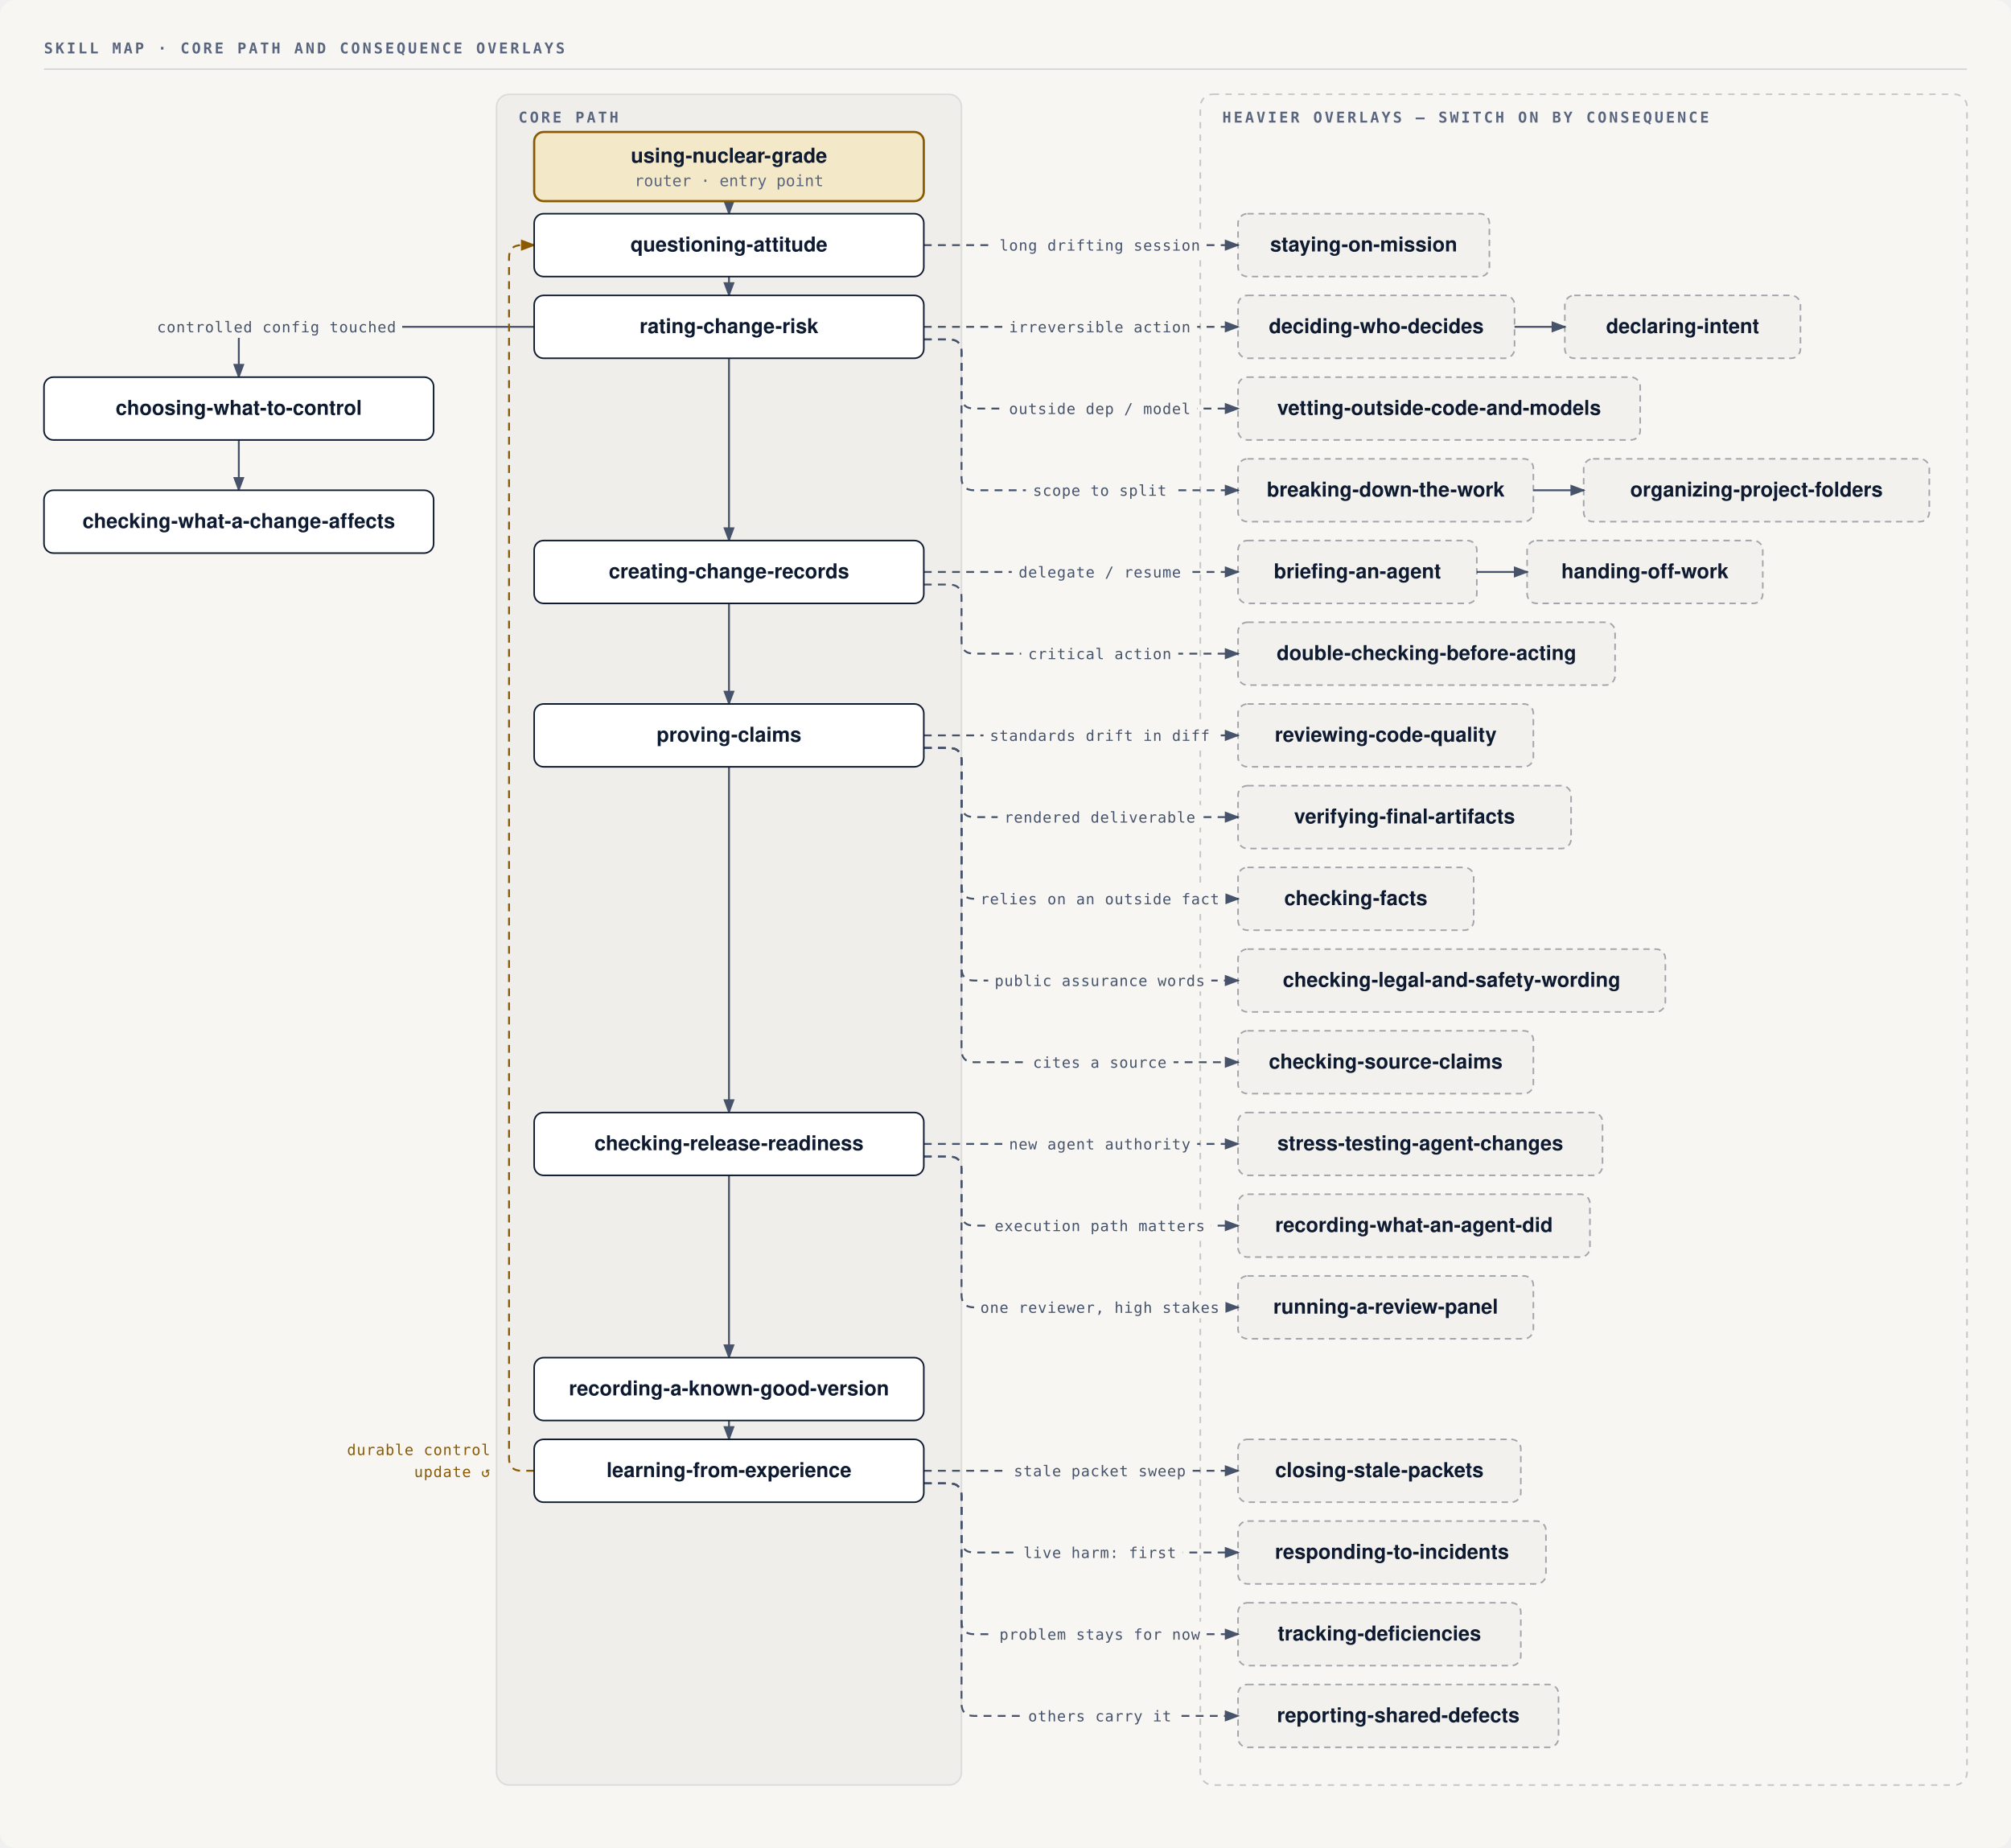
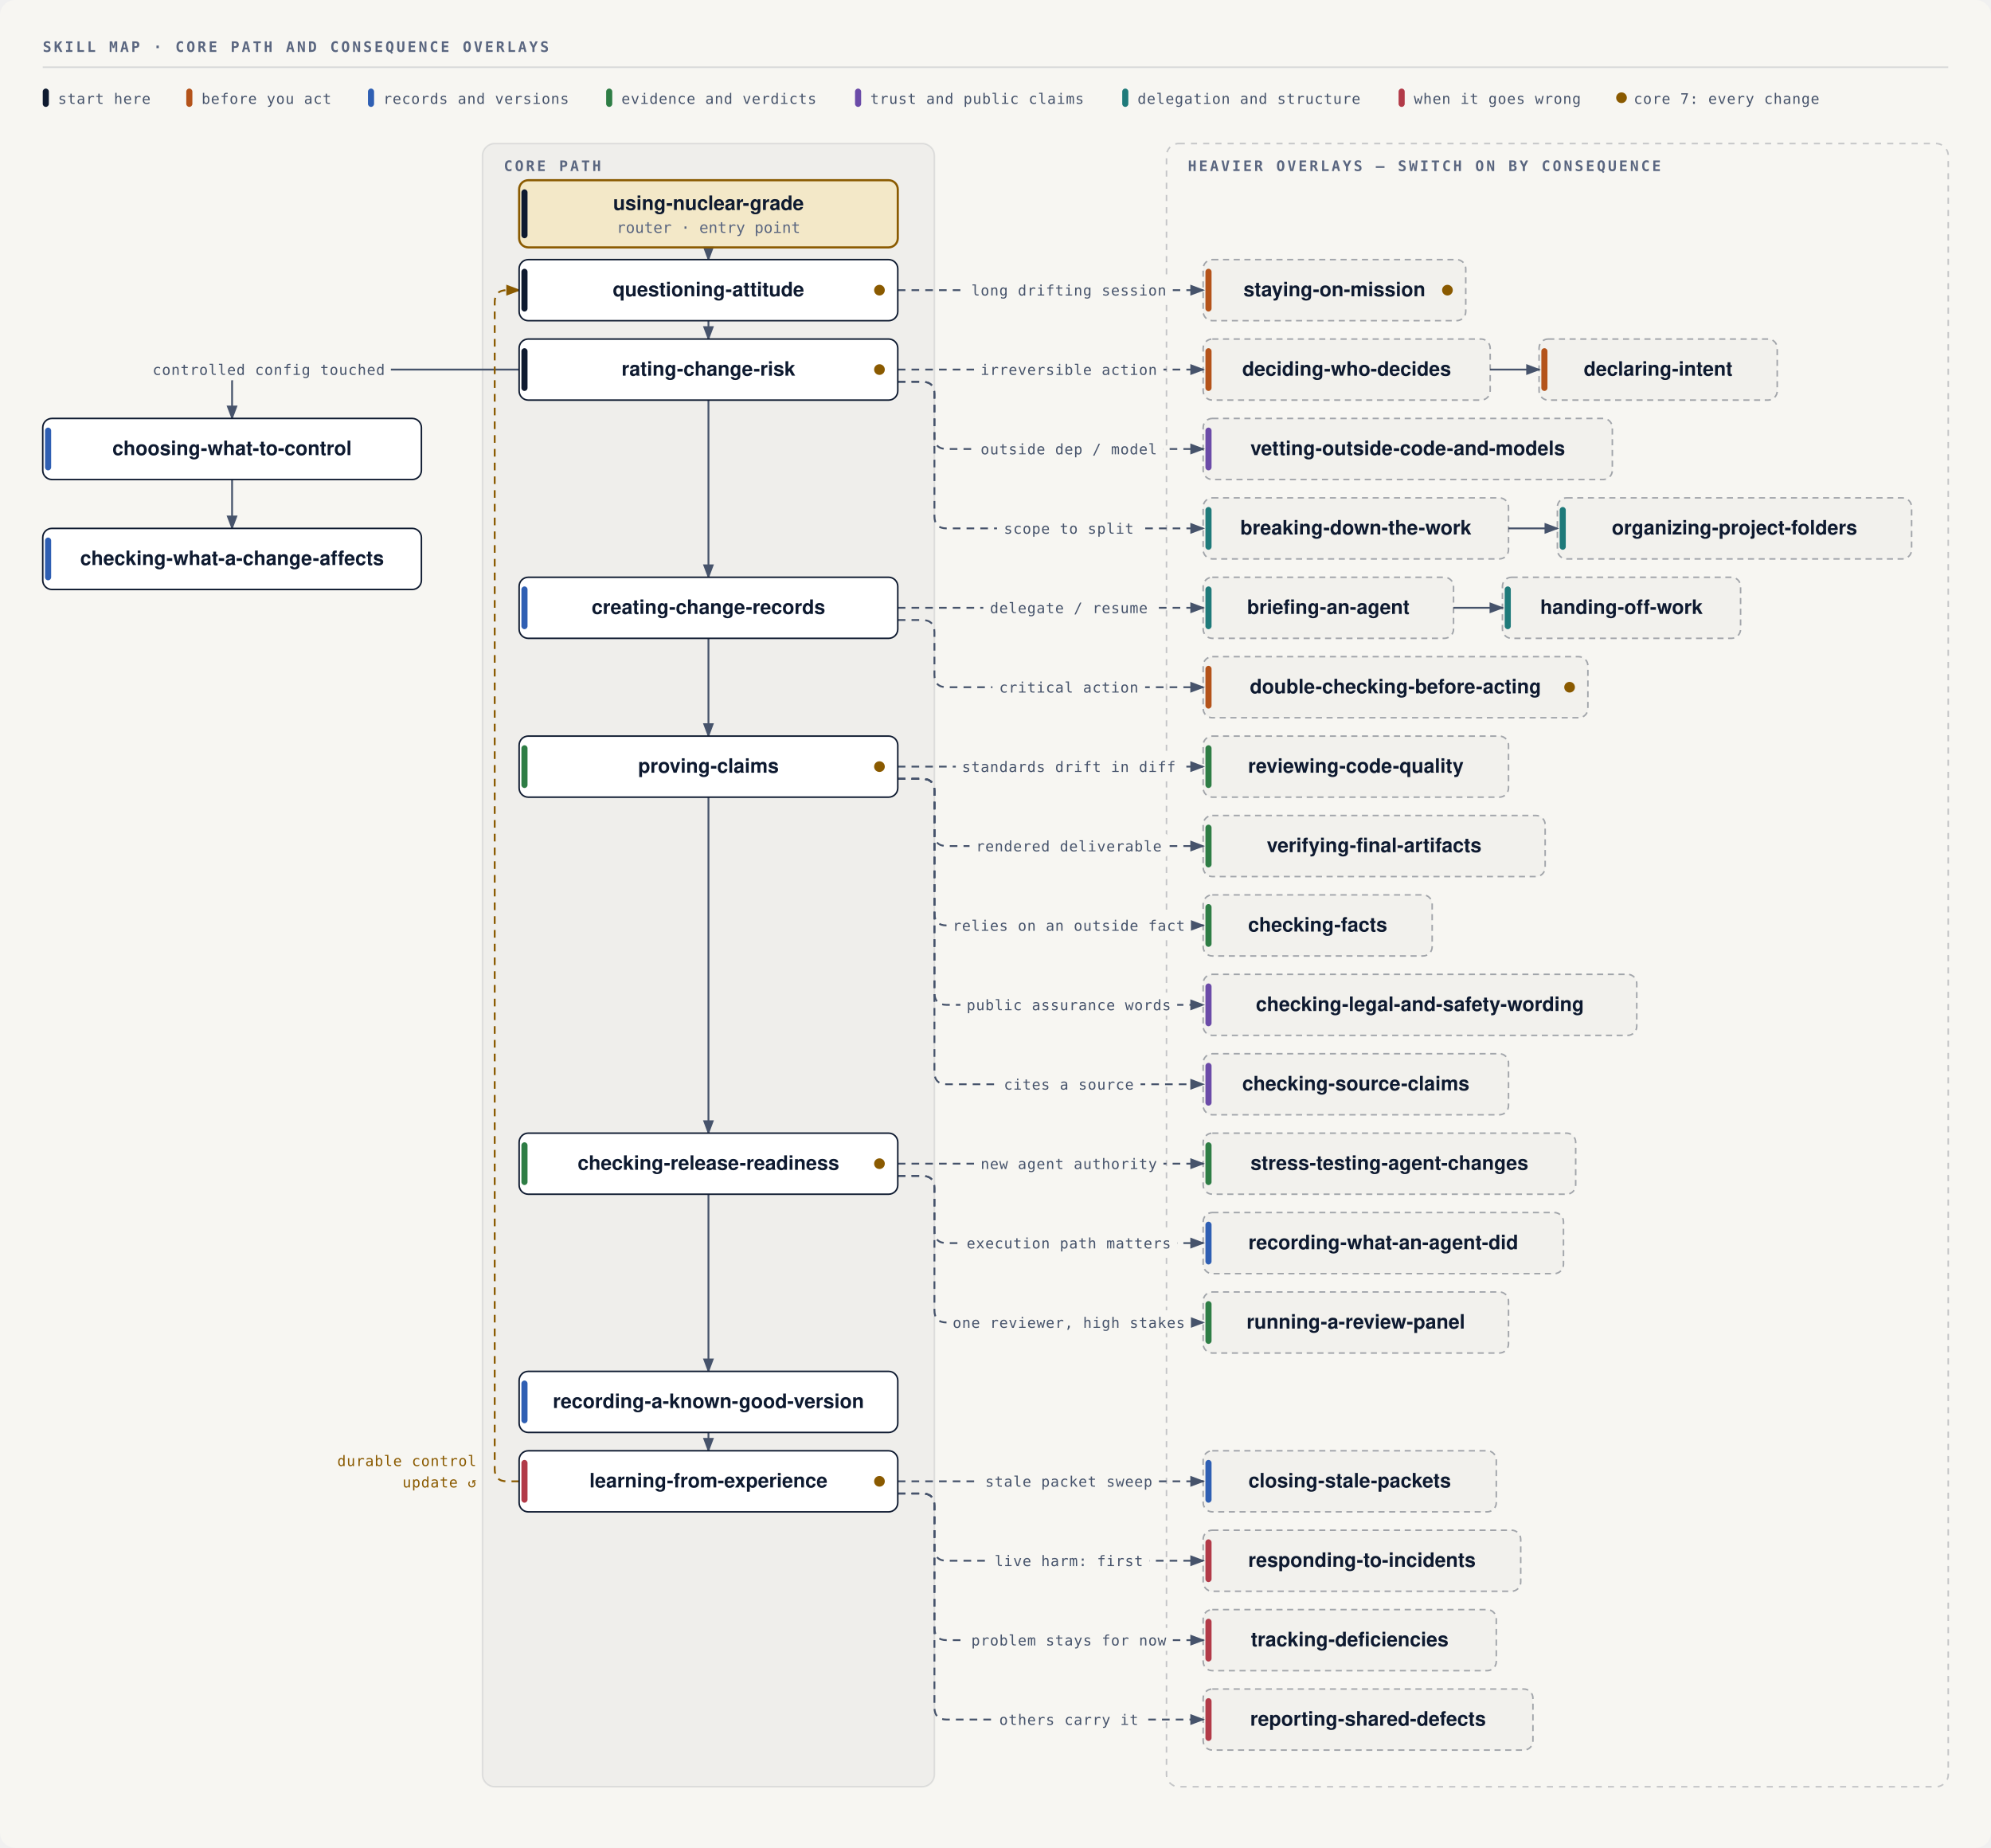
- <svg xmlns="http://www.w3.org/2000/svg" viewBox="0 0 1280 1176" width="1280" height="1176" role="img" aria-labelledby="t d">
+ <svg xmlns="http://www.w3.org/2000/svg" viewBox="0 0 1304 1210" width="1304" height="1210" role="img" aria-labelledby="t d">
  <style>
.bg{fill:#F7F6F2} .ink{fill:#0E1A30} .muted{fill:#46536B} .soft{fill:#5A6680}
.acc{fill:#8A5A00} .lnk{fill:#2F4F94}
.n-step{fill:#FFFFFF;stroke:#0E1A30} .n-store{fill:rgba(14,26,48,0.05);stroke:#46536B}
.n-focal{fill:rgba(255,210,77,0.22);stroke:#8A5A00} .n-ext{fill:rgba(14,26,48,0.03);stroke:rgba(14,26,48,0.32)}
.n-opt{fill:rgba(14,26,48,0.02);stroke:rgba(14,26,48,0.36);stroke-dasharray:4 3}
.n-indep{fill:rgba(47,79,148,0.07);stroke:#2F4F94}
.grp{fill:none;stroke:rgba(14,26,48,0.22);stroke-dasharray:4 4}
.band{fill:rgba(14,26,48,0.035);stroke:rgba(14,26,48,0.10)}
.ln{fill:none;stroke:#46536B} .ln-acc{fill:none;stroke:#8A5A00} .ln-lnk{fill:none;stroke:#2F4F94}
.life{stroke:rgba(14,26,48,0.25);stroke-dasharray:3 4}
.mask{fill:#F7F6F2} .rule{stroke:rgba(14,26,48,0.14)}
.name{font-family:system-ui, -apple-system, 'Segoe UI', Helvetica, Arial, sans-serif;font-size:13px;font-weight:600}
.nm{font-family:system-ui, -apple-system, 'Segoe UI', Helvetica, Arial, sans-serif;font-size:12px;font-weight:600}
.sub{font-family:ui-monospace, SFMono-Regular, Menlo, Consolas, monospace;font-size:10px}
.eye{font-family:ui-monospace, SFMono-Regular, Menlo, Consolas, monospace;font-size:9.5px;font-weight:600;letter-spacing:0.16em}
.lbl{font-family:ui-monospace, SFMono-Regular, Menlo, Consolas, monospace;font-size:9.5px;letter-spacing:0.04em}
.ttl{font-family:'Iowan Old Style', Georgia, 'Times New Roman', serif;font-size:22px}
.call{font-family:'Iowan Old Style', Georgia, 'Times New Roman', serif;font-style:italic;font-size:14px}
@media (prefers-color-scheme: dark){
.bg{fill:#0E1A30} .ink{fill:#F4F7FC} .muted{fill:#B3C2DA} .soft{fill:#9DB0CE}
.acc{fill:#FFD24D} .lnk{fill:#8FB0E6}
.n-step{fill:#16263F;stroke:#D7E0EE} .n-store{fill:rgba(244,247,252,0.05);stroke:#9DB0CE}
.n-focal{fill:rgba(255,210,77,0.14);stroke:#FFD24D} .n-ext{fill:rgba(244,247,252,0.03);stroke:rgba(244,247,252,0.34)}
.n-opt{fill:rgba(244,247,252,0.02);stroke:rgba(244,247,252,0.40)}
.n-indep{fill:rgba(143,176,230,0.10);stroke:#8FB0E6}
.grp{stroke:rgba(244,247,252,0.26)} .band{fill:rgba(244,247,252,0.035);stroke:rgba(244,247,252,0.10)}
.ln{stroke:#9DB0CE} .ln-acc{stroke:#FFD24D} .ln-lnk{stroke:#8FB0E6}
.life{stroke:rgba(244,247,252,0.28)} .mask{fill:#0E1A30} .rule{stroke:rgba(244,247,252,0.16)}
}
+ 
+ .fam0{fill:#0E1A30} .fam1{fill:#B4531A} .fam2{fill:#2F5FB3} .fam3{fill:#2E7D45}
+ .fam4{fill:#6B4BA8} .fam5{fill:#1F7A7A} .fam6{fill:#B23A48}
+ @media (prefers-color-scheme: dark){
+ .fam0{fill:#F4F7FC} .fam1{fill:#F2A066} .fam2{fill:#8FB0E6} .fam3{fill:#7BCB8E}
+ .fam4{fill:#B9A2E8} .fam5{fill:#6FCFCF} .fam6{fill:#F08A96}
+ }
</style>
  <defs>
    <marker id="m-muted" markerWidth="8" markerHeight="6" refX="7" refY="3" orient="auto">
      <polygon class="muted" points="0 0, 8 3, 0 6" />
    </marker>
    <marker id="m-acc" markerWidth="8" markerHeight="6" refX="7" refY="3" orient="auto">
      <polygon class="acc" points="0 0, 8 3, 0 6" />
    </marker>
    <marker id="m-lnk" markerWidth="8" markerHeight="6" refX="7" refY="3" orient="auto">
      <polygon class="lnk" points="0 0, 8 3, 0 6" />
    </marker>
  </defs>
-   <rect class="bg" width="1280" height="1176" rx="10" />
+   <rect class="bg" width="1304" height="1210" rx="10" />
  <text x="28" y="34" class="eye soft">SKILL MAP · CORE PATH AND CONSEQUENCE OVERLAYS</text>
-   <line class="rule" x1="28" y1="44" x2="1252" y2="44" />
-   <rect class="grp" x="764" y="60" width="488" height="1076" rx="8" />
-   <text x="778" y="78" class="eye soft" text-anchor="start">HEAVIER OVERLAYS — SWITCH ON BY CONSEQUENCE</text>
-   <rect class="band" x="316" y="60" width="296" height="1076" rx="8" />
-   <text x="330" y="78" class="eye soft" text-anchor="start">CORE PATH</text>
-   <path class="ln" stroke-width="1.2" d="M588,156.0 L788,156.0" stroke-dasharray="5 4" marker-end="url(#m-muted)" />
-   <path class="ln" stroke-width="1.2" d="M588,208.0 L788,208.0" stroke-dasharray="5 4" marker-end="url(#m-muted)" />
-   <path class="ln" stroke-width="1.2" d="M964,208.0 L996,208.0" marker-end="url(#m-muted)" />
-   <path class="ln" stroke-width="1.2" d="M588,216.0 L604,216.0 Q612,216.0 612,224.0 L612,252 Q612,260 620,260 L788,260.0" stroke-dasharray="5 4" marker-end="url(#m-muted)" />
-   <path class="ln" stroke-width="1.2" d="M588,216.0 L604,216.0 Q612,216.0 612,224.0 L612,304 Q612,312 620,312 L788,312.0" stroke-dasharray="5 4" marker-end="url(#m-muted)" />
-   <path class="ln" stroke-width="1.2" d="M976,312.0 L1008,312.0" marker-end="url(#m-muted)" />
-   <path class="ln" stroke-width="1.2" d="M588,364.0 L788,364.0" stroke-dasharray="5 4" marker-end="url(#m-muted)" />
-   <path class="ln" stroke-width="1.2" d="M940,364.0 L972,364.0" marker-end="url(#m-muted)" />
-   <path class="ln" stroke-width="1.2" d="M588,372.0 L604,372.0 Q612,372.0 612,380.0 L612,408 Q612,416 620,416 L788,416.0" stroke-dasharray="5 4" marker-end="url(#m-muted)" />
-   <path class="ln" stroke-width="1.2" d="M588,468.0 L788,468.0" stroke-dasharray="5 4" marker-end="url(#m-muted)" />
-   <path class="ln" stroke-width="1.2" d="M588,476.0 L604,476.0 Q612,476.0 612,484.0 L612,512 Q612,520 620,520 L788,520.0" stroke-dasharray="5 4" marker-end="url(#m-muted)" />
-   <path class="ln" stroke-width="1.2" d="M588,476.0 L604,476.0 Q612,476.0 612,484.0 L612,564 Q612,572 620,572 L788,572.0" stroke-dasharray="5 4" marker-end="url(#m-muted)" />
-   <path class="ln" stroke-width="1.2" d="M588,476.0 L604,476.0 Q612,476.0 612,484.0 L612,616 Q612,624 620,624 L788,624.0" stroke-dasharray="5 4" marker-end="url(#m-muted)" />
-   <path class="ln" stroke-width="1.2" d="M588,476.0 L604,476.0 Q612,476.0 612,484.0 L612,668 Q612,676 620,676 L788,676.0" stroke-dasharray="5 4" marker-end="url(#m-muted)" />
-   <path class="ln" stroke-width="1.2" d="M588,728.0 L788,728.0" stroke-dasharray="5 4" marker-end="url(#m-muted)" />
-   <path class="ln" stroke-width="1.2" d="M588,736.0 L604,736.0 Q612,736.0 612,744.0 L612,772 Q612,780 620,780 L788,780.0" stroke-dasharray="5 4" marker-end="url(#m-muted)" />
-   <path class="ln" stroke-width="1.2" d="M588,736.0 L604,736.0 Q612,736.0 612,744.0 L612,824 Q612,832 620,832 L788,832.0" stroke-dasharray="5 4" marker-end="url(#m-muted)" />
-   <path class="ln" stroke-width="1.2" d="M588,936.0 L788,936.0" stroke-dasharray="5 4" marker-end="url(#m-muted)" />
-   <path class="ln" stroke-width="1.2" d="M588,944.0 L604,944.0 Q612,944.0 612,952.0 L612,980 Q612,988 620,988 L788,988.0" stroke-dasharray="5 4" marker-end="url(#m-muted)" />
-   <path class="ln" stroke-width="1.2" d="M588,944.0 L604,944.0 Q612,944.0 612,952.0 L612,1032 Q612,1040 620,1040 L788,1040.0" stroke-dasharray="5 4" marker-end="url(#m-muted)" />
-   <path class="ln" stroke-width="1.2" d="M588,944.0 L604,944.0 Q612,944.0 612,952.0 L612,1084 Q612,1092 620,1092 L788,1092.0" stroke-dasharray="5 4" marker-end="url(#m-muted)" />
-   <path class="ln" stroke-width="1.2" d="M464.0,128 L464.0,136" marker-end="url(#m-muted)" />
-   <path class="ln" stroke-width="1.2" d="M464.0,176 L464.0,188" marker-end="url(#m-muted)" />
-   <path class="ln" stroke-width="1.2" d="M464.0,228 L464.0,344" marker-end="url(#m-muted)" />
-   <path class="ln" stroke-width="1.2" d="M464.0,384 L464.0,448" marker-end="url(#m-muted)" />
-   <path class="ln" stroke-width="1.2" d="M464.0,488 L464.0,708" marker-end="url(#m-muted)" />
-   <path class="ln" stroke-width="1.2" d="M464.0,748 L464.0,864" marker-end="url(#m-muted)" />
-   <path class="ln" stroke-width="1.2" d="M464.0,904 L464.0,916" marker-end="url(#m-muted)" />
-   <path class="ln" stroke-width="1.2" d="M340,208.0 L160.0,208.0 Q152.0,208.0 152.0,216.0 L152.0,240" marker-end="url(#m-muted)" />
-   <path class="ln" stroke-width="1.2" d="M152.0,280 L152.0,312" marker-end="url(#m-muted)" />
-   <path class="ln-acc" stroke-width="1.2" d="M340,936.0 L332,936.0 Q324,936.0 324,928.0 L324,164.0 Q324,156.0 332,156.0 L340,156.0" stroke-dasharray="5 4" marker-end="url(#m-acc)" />
-   <rect class="n-focal" stroke-width="1.4" x="340" y="84" width="248" height="44" rx="6" />
-   <text x="464.0" y="103.5" class="name ink" text-anchor="middle">using-nuclear-grade</text>
-   <text x="464.0" y="118.5" class="sub soft" text-anchor="middle">router · entry point</text>
-   <rect class="n-step" stroke-width="1" x="340" y="136" width="248" height="40" rx="6" />
-   <text x="464.0" y="160.0" class="name ink" text-anchor="middle">questioning-attitude</text>
-   <rect class="n-opt" stroke-width="1" x="788" y="136" width="160" height="40" rx="6" />
-   <text x="868.0" y="160.0" class="name ink" text-anchor="middle">staying-on-mission</text>
-   <rect class="n-step" stroke-width="1" x="340" y="188" width="248" height="40" rx="6" />
-   <text x="464.0" y="212.0" class="name ink" text-anchor="middle">rating-change-risk</text>
-   <rect class="n-opt" stroke-width="1" x="788" y="188" width="176" height="40" rx="6" />
-   <text x="876.0" y="212.0" class="name ink" text-anchor="middle">deciding-who-decides</text>
-   <rect class="n-opt" stroke-width="1" x="996" y="188" width="150" height="40" rx="6" />
-   <text x="1071.0" y="212.0" class="name ink" text-anchor="middle">declaring-intent</text>
-   <rect class="n-opt" stroke-width="1" x="788" y="240" width="256" height="40" rx="6" />
-   <text x="916.0" y="264.0" class="name ink" text-anchor="middle">vetting-outside-code-and-models</text>
-   <rect class="n-opt" stroke-width="1" x="788" y="292" width="188" height="40" rx="6" />
-   <text x="882.0" y="316.0" class="name ink" text-anchor="middle">breaking-down-the-work</text>
-   <rect class="n-opt" stroke-width="1" x="1008" y="292" width="220" height="40" rx="6" />
-   <text x="1118.0" y="316.0" class="name ink" text-anchor="middle">organizing-project-folders</text>
-   <rect class="n-step" stroke-width="1" x="340" y="344" width="248" height="40" rx="6" />
-   <text x="464.0" y="368.0" class="name ink" text-anchor="middle">creating-change-records</text>
-   <rect class="n-opt" stroke-width="1" x="788" y="344" width="152" height="40" rx="6" />
-   <text x="864.0" y="368.0" class="name ink" text-anchor="middle">briefing-an-agent</text>
-   <rect class="n-opt" stroke-width="1" x="972" y="344" width="150" height="40" rx="6" />
-   <text x="1047.0" y="368.0" class="name ink" text-anchor="middle">handing-off-work</text>
-   <rect class="n-opt" stroke-width="1" x="788" y="396" width="240" height="40" rx="6" />
-   <text x="908.0" y="420.0" class="name ink" text-anchor="middle">double-checking-before-acting</text>
-   <rect class="n-step" stroke-width="1" x="340" y="448" width="248" height="40" rx="6" />
-   <text x="464.0" y="472.0" class="name ink" text-anchor="middle">proving-claims</text>
-   <rect class="n-opt" stroke-width="1" x="788" y="448" width="188" height="40" rx="6" />
-   <text x="882.0" y="472.0" class="name ink" text-anchor="middle">reviewing-code-quality</text>
-   <rect class="n-opt" stroke-width="1" x="788" y="500" width="212" height="40" rx="6" />
-   <text x="894.0" y="524.0" class="name ink" text-anchor="middle">verifying-final-artifacts</text>
-   <rect class="n-opt" stroke-width="1" x="788" y="552" width="150" height="40" rx="6" />
-   <text x="863.0" y="576.0" class="name ink" text-anchor="middle">checking-facts</text>
-   <rect class="n-opt" stroke-width="1" x="788" y="604" width="272" height="40" rx="6" />
-   <text x="924.0" y="628.0" class="name ink" text-anchor="middle">checking-legal-and-safety-wording</text>
-   <rect class="n-opt" stroke-width="1" x="788" y="656" width="188" height="40" rx="6" />
-   <text x="882.0" y="680.0" class="name ink" text-anchor="middle">checking-source-claims</text>
-   <rect class="n-step" stroke-width="1" x="340" y="708" width="248" height="40" rx="6" />
-   <text x="464.0" y="732.0" class="name ink" text-anchor="middle">checking-release-readiness</text>
-   <rect class="n-opt" stroke-width="1" x="788" y="708" width="232" height="40" rx="6" />
-   <text x="904.0" y="732.0" class="name ink" text-anchor="middle">stress-testing-agent-changes</text>
-   <rect class="n-opt" stroke-width="1" x="788" y="760" width="224" height="40" rx="6" />
-   <text x="900.0" y="784.0" class="name ink" text-anchor="middle">recording-what-an-agent-did</text>
-   <rect class="n-opt" stroke-width="1" x="788" y="812" width="188" height="40" rx="6" />
-   <text x="882.0" y="836.0" class="name ink" text-anchor="middle">running-a-review-panel</text>
-   <rect class="n-step" stroke-width="1" x="340" y="864" width="248" height="40" rx="6" />
-   <text x="464.0" y="888.0" class="name ink" text-anchor="middle">recording-a-known-good-version</text>
-   <rect class="n-step" stroke-width="1" x="340" y="916" width="248" height="40" rx="6" />
-   <text x="464.0" y="940.0" class="name ink" text-anchor="middle">learning-from-experience</text>
-   <rect class="n-opt" stroke-width="1" x="788" y="916" width="180" height="40" rx="6" />
-   <text x="878.0" y="940.0" class="name ink" text-anchor="middle">closing-stale-packets</text>
-   <rect class="n-opt" stroke-width="1" x="788" y="968" width="196" height="40" rx="6" />
-   <text x="886.0" y="992.0" class="name ink" text-anchor="middle">responding-to-incidents</text>
-   <rect class="n-opt" stroke-width="1" x="788" y="1020" width="180" height="40" rx="6" />
-   <text x="878.0" y="1044.0" class="name ink" text-anchor="middle">tracking-deficiencies</text>
-   <rect class="n-opt" stroke-width="1" x="788" y="1072" width="204" height="40" rx="6" />
-   <text x="890.0" y="1096.0" class="name ink" text-anchor="middle">reporting-shared-defects</text>
-   <rect class="n-step" stroke-width="1" x="28" y="240" width="248" height="40" rx="6" />
-   <text x="152.0" y="264.0" class="name ink" text-anchor="middle">choosing-what-to-control</text>
-   <rect class="n-step" stroke-width="1" x="28" y="312" width="248" height="40" rx="6" />
-   <text x="152.0" y="336.0" class="name ink" text-anchor="middle">checking-what-a-change-affects</text>
-   <rect class="mask" x="632.0" y="148" width="136.0" height="15" rx="2" />
-   <text x="700.0" y="159.5" class="lbl muted" text-anchor="middle">long drifting session</text>
-   <rect class="mask" x="638.0" y="200" width="124.0" height="15" rx="2" />
-   <text x="700.0" y="211.5" class="lbl muted" text-anchor="middle">irreversible action</text>
-   <rect class="mask" x="638.0" y="252" width="124.0" height="15" rx="2" />
-   <text x="700.0" y="263.5" class="lbl muted" text-anchor="middle">outside dep / model</text>
-   <rect class="mask" x="653.0" y="304" width="94.0" height="15" rx="2" />
-   <text x="700.0" y="315.5" class="lbl muted" text-anchor="middle">scope to split</text>
-   <rect class="mask" x="644.0" y="356" width="112.0" height="15" rx="2" />
-   <text x="700.0" y="367.5" class="lbl muted" text-anchor="middle">delegate / resume</text>
-   <rect class="mask" x="650.0" y="408" width="100.0" height="15" rx="2" />
-   <text x="700.0" y="419.5" class="lbl muted" text-anchor="middle">critical action</text>
-   <rect class="mask" x="626.0" y="460" width="148.0" height="15" rx="2" />
-   <text x="700.0" y="471.5" class="lbl muted" text-anchor="middle">standards drift in diff</text>
-   <rect class="mask" x="635.0" y="512" width="130.0" height="15" rx="2" />
-   <text x="700.0" y="523.5" class="lbl muted" text-anchor="middle">rendered deliverable</text>
-   <rect class="mask" x="620.0" y="564" width="160.0" height="15" rx="2" />
-   <text x="700.0" y="575.5" class="lbl muted" text-anchor="middle">relies on an outside fact</text>
-   <rect class="mask" x="629.0" y="616" width="142.0" height="15" rx="2" />
-   <text x="700.0" y="627.5" class="lbl muted" text-anchor="middle">public assurance words</text>
-   <rect class="mask" x="653.0" y="668" width="94.0" height="15" rx="2" />
-   <text x="700.0" y="679.5" class="lbl muted" text-anchor="middle">cites a source</text>
-   <rect class="mask" x="638.0" y="720" width="124.0" height="15" rx="2" />
-   <text x="700.0" y="731.5" class="lbl muted" text-anchor="middle">new agent authority</text>
-   <rect class="mask" x="629.0" y="772" width="142.0" height="15" rx="2" />
-   <text x="700.0" y="783.5" class="lbl muted" text-anchor="middle">execution path matters</text>
-   <rect class="mask" x="620.0" y="824" width="160.0" height="15" rx="2" />
-   <text x="700.0" y="835.5" class="lbl muted" text-anchor="middle">one reviewer, high stakes</text>
-   <rect class="mask" x="641.0" y="928" width="118.0" height="15" rx="2" />
-   <text x="700.0" y="939.5" class="lbl muted" text-anchor="middle">stale packet sweep</text>
-   <rect class="mask" x="647.0" y="980" width="106.0" height="15" rx="2" />
-   <text x="700.0" y="991.5" class="lbl muted" text-anchor="middle">live harm: first</text>
-   <rect class="mask" x="632.0" y="1032" width="136.0" height="15" rx="2" />
-   <text x="700.0" y="1043.5" class="lbl muted" text-anchor="middle">problem stays for now</text>
-   <rect class="mask" x="650.0" y="1084" width="100.0" height="15" rx="2" />
-   <text x="700.0" y="1095.5" class="lbl muted" text-anchor="middle">others carry it</text>
-   <rect class="mask" x="96.0" y="200.0" width="160.0" height="15" rx="2" />
-   <text x="176.0" y="211.5" class="lbl muted" text-anchor="middle">controlled config touched</text>
-   <text x="312" y="926.0" class="lbl acc" text-anchor="end">durable control</text>
-   <text x="312" y="940.0" class="lbl acc" text-anchor="end">update ↺</text>
+   <line class="rule" x1="28" y1="44" x2="1276" y2="44" />
+   <rect class="grp" x="764" y="94" width="512" height="1076" rx="8" />
+   <text x="778" y="112" class="eye soft" text-anchor="start">HEAVIER OVERLAYS — SWITCH ON BY CONSEQUENCE</text>
+   <rect class="band" x="316" y="94" width="296" height="1076" rx="8" />
+   <text x="330" y="112" class="eye soft" text-anchor="start">CORE PATH</text>
+   <path class="ln" stroke-width="1.2" d="M588,190.0 L788,190.0" stroke-dasharray="5 4" marker-end="url(#m-muted)" />
+   <path class="ln" stroke-width="1.2" d="M588,242.0 L788,242.0" stroke-dasharray="5 4" marker-end="url(#m-muted)" />
+   <path class="ln" stroke-width="1.2" d="M976,242.0 L1008,242.0" marker-end="url(#m-muted)" />
+   <path class="ln" stroke-width="1.2" d="M588,250.0 L604,250.0 Q612,250.0 612,258.0 L612,286 Q612,294 620,294 L788,294.0" stroke-dasharray="5 4" marker-end="url(#m-muted)" />
+   <path class="ln" stroke-width="1.2" d="M588,250.0 L604,250.0 Q612,250.0 612,258.0 L612,338 Q612,346 620,346 L788,346.0" stroke-dasharray="5 4" marker-end="url(#m-muted)" />
+   <path class="ln" stroke-width="1.2" d="M988,346.0 L1020,346.0" marker-end="url(#m-muted)" />
+   <path class="ln" stroke-width="1.2" d="M588,398.0 L788,398.0" stroke-dasharray="5 4" marker-end="url(#m-muted)" />
+   <path class="ln" stroke-width="1.2" d="M952,398.0 L984,398.0" marker-end="url(#m-muted)" />
+   <path class="ln" stroke-width="1.2" d="M588,406.0 L604,406.0 Q612,406.0 612,414.0 L612,442 Q612,450 620,450 L788,450.0" stroke-dasharray="5 4" marker-end="url(#m-muted)" />
+   <path class="ln" stroke-width="1.2" d="M588,502.0 L788,502.0" stroke-dasharray="5 4" marker-end="url(#m-muted)" />
+   <path class="ln" stroke-width="1.2" d="M588,510.0 L604,510.0 Q612,510.0 612,518.0 L612,546 Q612,554 620,554 L788,554.0" stroke-dasharray="5 4" marker-end="url(#m-muted)" />
+   <path class="ln" stroke-width="1.2" d="M588,510.0 L604,510.0 Q612,510.0 612,518.0 L612,598 Q612,606 620,606 L788,606.0" stroke-dasharray="5 4" marker-end="url(#m-muted)" />
+   <path class="ln" stroke-width="1.2" d="M588,510.0 L604,510.0 Q612,510.0 612,518.0 L612,650 Q612,658 620,658 L788,658.0" stroke-dasharray="5 4" marker-end="url(#m-muted)" />
+   <path class="ln" stroke-width="1.2" d="M588,510.0 L604,510.0 Q612,510.0 612,518.0 L612,702 Q612,710 620,710 L788,710.0" stroke-dasharray="5 4" marker-end="url(#m-muted)" />
+   <path class="ln" stroke-width="1.2" d="M588,762.0 L788,762.0" stroke-dasharray="5 4" marker-end="url(#m-muted)" />
+   <path class="ln" stroke-width="1.2" d="M588,770.0 L604,770.0 Q612,770.0 612,778.0 L612,806 Q612,814 620,814 L788,814.0" stroke-dasharray="5 4" marker-end="url(#m-muted)" />
+   <path class="ln" stroke-width="1.2" d="M588,770.0 L604,770.0 Q612,770.0 612,778.0 L612,858 Q612,866 620,866 L788,866.0" stroke-dasharray="5 4" marker-end="url(#m-muted)" />
+   <path class="ln" stroke-width="1.2" d="M588,970.0 L788,970.0" stroke-dasharray="5 4" marker-end="url(#m-muted)" />
+   <path class="ln" stroke-width="1.2" d="M588,978.0 L604,978.0 Q612,978.0 612,986.0 L612,1014 Q612,1022 620,1022 L788,1022.0" stroke-dasharray="5 4" marker-end="url(#m-muted)" />
+   <path class="ln" stroke-width="1.2" d="M588,978.0 L604,978.0 Q612,978.0 612,986.0 L612,1066 Q612,1074 620,1074 L788,1074.0" stroke-dasharray="5 4" marker-end="url(#m-muted)" />
+   <path class="ln" stroke-width="1.2" d="M588,978.0 L604,978.0 Q612,978.0 612,986.0 L612,1118 Q612,1126 620,1126 L788,1126.0" stroke-dasharray="5 4" marker-end="url(#m-muted)" />
+   <path class="ln" stroke-width="1.2" d="M464.0,162 L464.0,170" marker-end="url(#m-muted)" />
+   <path class="ln" stroke-width="1.2" d="M464.0,210 L464.0,222" marker-end="url(#m-muted)" />
+   <path class="ln" stroke-width="1.2" d="M464.0,262 L464.0,378" marker-end="url(#m-muted)" />
+   <path class="ln" stroke-width="1.2" d="M464.0,418 L464.0,482" marker-end="url(#m-muted)" />
+   <path class="ln" stroke-width="1.2" d="M464.0,522 L464.0,742" marker-end="url(#m-muted)" />
+   <path class="ln" stroke-width="1.2" d="M464.0,782 L464.0,898" marker-end="url(#m-muted)" />
+   <path class="ln" stroke-width="1.2" d="M464.0,938 L464.0,950" marker-end="url(#m-muted)" />
+   <path class="ln" stroke-width="1.2" d="M340,242.0 L160.0,242.0 Q152.0,242.0 152.0,250.0 L152.0,274" marker-end="url(#m-muted)" />
+   <path class="ln" stroke-width="1.2" d="M152.0,314 L152.0,346" marker-end="url(#m-muted)" />
+   <path class="ln-acc" stroke-width="1.2" d="M340,970.0 L332,970.0 Q324,970.0 324,962.0 L324,198.0 Q324,190.0 332,190.0 L340,190.0" stroke-dasharray="5 4" marker-end="url(#m-acc)" />
+   <rect class="fam0" x="28" y="58" width="4" height="12" rx="2" />
+   <text x="38" y="68" class="lbl muted" text-anchor="start">start here</text>
+   <rect class="fam1" x="122" y="58" width="4" height="12" rx="2" />
+   <text x="132" y="68" class="lbl muted" text-anchor="start">before you act</text>
+   <rect class="fam2" x="241" y="58" width="4" height="12" rx="2" />
+   <text x="251" y="68" class="lbl muted" text-anchor="start">records and versions</text>
+   <rect class="fam3" x="397" y="58" width="4" height="12" rx="2" />
+   <text x="407" y="68" class="lbl muted" text-anchor="start">evidence and verdicts</text>
+   <rect class="fam4" x="560" y="58" width="4" height="12" rx="2" />
+   <text x="570" y="68" class="lbl muted" text-anchor="start">trust and public claims</text>
+   <rect class="fam5" x="735" y="58" width="4" height="12" rx="2" />
+   <text x="745" y="68" class="lbl muted" text-anchor="start">delegation and structure</text>
+   <rect class="fam6" x="916" y="58" width="4" height="12" rx="2" />
+   <text x="926" y="68" class="lbl muted" text-anchor="start">when it goes wrong</text>
+   <circle class="acc" cx="1062" cy="64" r="3.5" />
+   <text x="1070" y="68" class="lbl muted" text-anchor="start">core 7: every change</text>
+   <rect class="n-focal" stroke-width="1.4" x="340" y="118" width="248" height="44" rx="6" />
+   <text x="464.0" y="137.5" class="name ink" text-anchor="middle">using-nuclear-grade</text>
+   <text x="464.0" y="152.5" class="sub soft" text-anchor="middle">router · entry point</text>
+   <rect class="fam0" x="341.5" y="124" width="4" height="32" rx="2" />
+   <rect class="n-step" stroke-width="1" x="340" y="170" width="248" height="40" rx="6" />
+   <text x="464.0" y="194.0" class="name ink" text-anchor="middle">questioning-attitude</text>
+   <rect class="fam0" x="341.5" y="176" width="4" height="28" rx="2" />
+   <circle class="acc" cx="576" cy="190.0" r="3.5" />
+   <rect class="n-opt" stroke-width="1" x="788" y="170" width="172" height="40" rx="6" />
+   <text x="874.0" y="194.0" class="name ink" text-anchor="middle">staying-on-mission</text>
+   <rect class="fam1" x="789.5" y="176" width="4" height="28" rx="2" />
+   <circle class="acc" cx="948" cy="190.0" r="3.5" />
+   <rect class="n-step" stroke-width="1" x="340" y="222" width="248" height="40" rx="6" />
+   <text x="464.0" y="246.0" class="name ink" text-anchor="middle">rating-change-risk</text>
+   <rect class="fam0" x="341.5" y="228" width="4" height="28" rx="2" />
+   <circle class="acc" cx="576" cy="242.0" r="3.5" />
+   <rect class="n-opt" stroke-width="1" x="788" y="222" width="188" height="40" rx="6" />
+   <text x="882.0" y="246.0" class="name ink" text-anchor="middle">deciding-who-decides</text>
+   <rect class="fam1" x="789.5" y="228" width="4" height="28" rx="2" />
+   <rect class="n-opt" stroke-width="1" x="1008" y="222" width="156" height="40" rx="6" />
+   <text x="1086.0" y="246.0" class="name ink" text-anchor="middle">declaring-intent</text>
+   <rect class="fam1" x="1009.5" y="228" width="4" height="28" rx="2" />
+   <rect class="n-opt" stroke-width="1" x="788" y="274" width="268" height="40" rx="6" />
+   <text x="922.0" y="298.0" class="name ink" text-anchor="middle">vetting-outside-code-and-models</text>
+   <rect class="fam4" x="789.5" y="280" width="4" height="28" rx="2" />
+   <rect class="n-opt" stroke-width="1" x="788" y="326" width="200" height="40" rx="6" />
+   <text x="888.0" y="350.0" class="name ink" text-anchor="middle">breaking-down-the-work</text>
+   <rect class="fam5" x="789.5" y="332" width="4" height="28" rx="2" />
+   <rect class="n-opt" stroke-width="1" x="1020" y="326" width="232" height="40" rx="6" />
+   <text x="1136.0" y="350.0" class="name ink" text-anchor="middle">organizing-project-folders</text>
+   <rect class="fam5" x="1021.5" y="332" width="4" height="28" rx="2" />
+   <rect class="n-step" stroke-width="1" x="340" y="378" width="248" height="40" rx="6" />
+   <text x="464.0" y="402.0" class="name ink" text-anchor="middle">creating-change-records</text>
+   <rect class="fam2" x="341.5" y="384" width="4" height="28" rx="2" />
+   <rect class="n-opt" stroke-width="1" x="788" y="378" width="164" height="40" rx="6" />
+   <text x="870.0" y="402.0" class="name ink" text-anchor="middle">briefing-an-agent</text>
+   <rect class="fam5" x="789.5" y="384" width="4" height="28" rx="2" />
+   <rect class="n-opt" stroke-width="1" x="984" y="378" width="156" height="40" rx="6" />
+   <text x="1062.0" y="402.0" class="name ink" text-anchor="middle">handing-off-work</text>
+   <rect class="fam5" x="985.5" y="384" width="4" height="28" rx="2" />
+   <rect class="n-opt" stroke-width="1" x="788" y="430" width="252" height="40" rx="6" />
+   <text x="914.0" y="454.0" class="name ink" text-anchor="middle">double-checking-before-acting</text>
+   <rect class="fam1" x="789.5" y="436" width="4" height="28" rx="2" />
+   <circle class="acc" cx="1028" cy="450.0" r="3.5" />
+   <rect class="n-step" stroke-width="1" x="340" y="482" width="248" height="40" rx="6" />
+   <text x="464.0" y="506.0" class="name ink" text-anchor="middle">proving-claims</text>
+   <rect class="fam3" x="341.5" y="488" width="4" height="28" rx="2" />
+   <circle class="acc" cx="576" cy="502.0" r="3.5" />
+   <rect class="n-opt" stroke-width="1" x="788" y="482" width="200" height="40" rx="6" />
+   <text x="888.0" y="506.0" class="name ink" text-anchor="middle">reviewing-code-quality</text>
+   <rect class="fam3" x="789.5" y="488" width="4" height="28" rx="2" />
+   <rect class="n-opt" stroke-width="1" x="788" y="534" width="224" height="40" rx="6" />
+   <text x="900.0" y="558.0" class="name ink" text-anchor="middle">verifying-final-artifacts</text>
+   <rect class="fam3" x="789.5" y="540" width="4" height="28" rx="2" />
+   <rect class="n-opt" stroke-width="1" x="788" y="586" width="150" height="40" rx="6" />
+   <text x="863.0" y="610.0" class="name ink" text-anchor="middle">checking-facts</text>
+   <rect class="fam3" x="789.5" y="592" width="4" height="28" rx="2" />
+   <rect class="n-opt" stroke-width="1" x="788" y="638" width="284" height="40" rx="6" />
+   <text x="930.0" y="662.0" class="name ink" text-anchor="middle">checking-legal-and-safety-wording</text>
+   <rect class="fam4" x="789.5" y="644" width="4" height="28" rx="2" />
+   <rect class="n-opt" stroke-width="1" x="788" y="690" width="200" height="40" rx="6" />
+   <text x="888.0" y="714.0" class="name ink" text-anchor="middle">checking-source-claims</text>
+   <rect class="fam4" x="789.5" y="696" width="4" height="28" rx="2" />
+   <rect class="n-step" stroke-width="1" x="340" y="742" width="248" height="40" rx="6" />
+   <text x="464.0" y="766.0" class="name ink" text-anchor="middle">checking-release-readiness</text>
+   <rect class="fam3" x="341.5" y="748" width="4" height="28" rx="2" />
+   <circle class="acc" cx="576" cy="762.0" r="3.5" />
+   <rect class="n-opt" stroke-width="1" x="788" y="742" width="244" height="40" rx="6" />
+   <text x="910.0" y="766.0" class="name ink" text-anchor="middle">stress-testing-agent-changes</text>
+   <rect class="fam3" x="789.5" y="748" width="4" height="28" rx="2" />
+   <rect class="n-opt" stroke-width="1" x="788" y="794" width="236" height="40" rx="6" />
+   <text x="906.0" y="818.0" class="name ink" text-anchor="middle">recording-what-an-agent-did</text>
+   <rect class="fam2" x="789.5" y="800" width="4" height="28" rx="2" />
+   <rect class="n-opt" stroke-width="1" x="788" y="846" width="200" height="40" rx="6" />
+   <text x="888.0" y="870.0" class="name ink" text-anchor="middle">running-a-review-panel</text>
+   <rect class="fam3" x="789.5" y="852" width="4" height="28" rx="2" />
+   <rect class="n-step" stroke-width="1" x="340" y="898" width="248" height="40" rx="6" />
+   <text x="464.0" y="922.0" class="name ink" text-anchor="middle">recording-a-known-good-version</text>
+   <rect class="fam2" x="341.5" y="904" width="4" height="28" rx="2" />
+   <rect class="n-step" stroke-width="1" x="340" y="950" width="248" height="40" rx="6" />
+   <text x="464.0" y="974.0" class="name ink" text-anchor="middle">learning-from-experience</text>
+   <rect class="fam6" x="341.5" y="956" width="4" height="28" rx="2" />
+   <circle class="acc" cx="576" cy="970.0" r="3.5" />
+   <rect class="n-opt" stroke-width="1" x="788" y="950" width="192" height="40" rx="6" />
+   <text x="884.0" y="974.0" class="name ink" text-anchor="middle">closing-stale-packets</text>
+   <rect class="fam2" x="789.5" y="956" width="4" height="28" rx="2" />
+   <rect class="n-opt" stroke-width="1" x="788" y="1002" width="208" height="40" rx="6" />
+   <text x="892.0" y="1026.0" class="name ink" text-anchor="middle">responding-to-incidents</text>
+   <rect class="fam6" x="789.5" y="1008" width="4" height="28" rx="2" />
+   <rect class="n-opt" stroke-width="1" x="788" y="1054" width="192" height="40" rx="6" />
+   <text x="884.0" y="1078.0" class="name ink" text-anchor="middle">tracking-deficiencies</text>
+   <rect class="fam6" x="789.5" y="1060" width="4" height="28" rx="2" />
+   <rect class="n-opt" stroke-width="1" x="788" y="1106" width="216" height="40" rx="6" />
+   <text x="896.0" y="1130.0" class="name ink" text-anchor="middle">reporting-shared-defects</text>
+   <rect class="fam6" x="789.5" y="1112" width="4" height="28" rx="2" />
+   <rect class="n-step" stroke-width="1" x="28" y="274" width="248" height="40" rx="6" />
+   <text x="152.0" y="298.0" class="name ink" text-anchor="middle">choosing-what-to-control</text>
+   <rect class="fam2" x="29.5" y="280" width="4" height="28" rx="2" />
+   <rect class="n-step" stroke-width="1" x="28" y="346" width="248" height="40" rx="6" />
+   <text x="152.0" y="370.0" class="name ink" text-anchor="middle">checking-what-a-change-affects</text>
+   <rect class="fam2" x="29.5" y="352" width="4" height="28" rx="2" />
+   <rect class="mask" x="632.0" y="182" width="136.0" height="15" rx="2" />
+   <text x="700.0" y="193.5" class="lbl muted" text-anchor="middle">long drifting session</text>
+   <rect class="mask" x="638.0" y="234" width="124.0" height="15" rx="2" />
+   <text x="700.0" y="245.5" class="lbl muted" text-anchor="middle">irreversible action</text>
+   <rect class="mask" x="638.0" y="286" width="124.0" height="15" rx="2" />
+   <text x="700.0" y="297.5" class="lbl muted" text-anchor="middle">outside dep / model</text>
+   <rect class="mask" x="653.0" y="338" width="94.0" height="15" rx="2" />
+   <text x="700.0" y="349.5" class="lbl muted" text-anchor="middle">scope to split</text>
+   <rect class="mask" x="644.0" y="390" width="112.0" height="15" rx="2" />
+   <text x="700.0" y="401.5" class="lbl muted" text-anchor="middle">delegate / resume</text>
+   <rect class="mask" x="650.0" y="442" width="100.0" height="15" rx="2" />
+   <text x="700.0" y="453.5" class="lbl muted" text-anchor="middle">critical action</text>
+   <rect class="mask" x="626.0" y="494" width="148.0" height="15" rx="2" />
+   <text x="700.0" y="505.5" class="lbl muted" text-anchor="middle">standards drift in diff</text>
+   <rect class="mask" x="635.0" y="546" width="130.0" height="15" rx="2" />
+   <text x="700.0" y="557.5" class="lbl muted" text-anchor="middle">rendered deliverable</text>
+   <rect class="mask" x="620.0" y="598" width="160.0" height="15" rx="2" />
+   <text x="700.0" y="609.5" class="lbl muted" text-anchor="middle">relies on an outside fact</text>
+   <rect class="mask" x="629.0" y="650" width="142.0" height="15" rx="2" />
+   <text x="700.0" y="661.5" class="lbl muted" text-anchor="middle">public assurance words</text>
+   <rect class="mask" x="653.0" y="702" width="94.0" height="15" rx="2" />
+   <text x="700.0" y="713.5" class="lbl muted" text-anchor="middle">cites a source</text>
+   <rect class="mask" x="638.0" y="754" width="124.0" height="15" rx="2" />
+   <text x="700.0" y="765.5" class="lbl muted" text-anchor="middle">new agent authority</text>
+   <rect class="mask" x="629.0" y="806" width="142.0" height="15" rx="2" />
+   <text x="700.0" y="817.5" class="lbl muted" text-anchor="middle">execution path matters</text>
+   <rect class="mask" x="620.0" y="858" width="160.0" height="15" rx="2" />
+   <text x="700.0" y="869.5" class="lbl muted" text-anchor="middle">one reviewer, high stakes</text>
+   <rect class="mask" x="641.0" y="962" width="118.0" height="15" rx="2" />
+   <text x="700.0" y="973.5" class="lbl muted" text-anchor="middle">stale packet sweep</text>
+   <rect class="mask" x="647.0" y="1014" width="106.0" height="15" rx="2" />
+   <text x="700.0" y="1025.5" class="lbl muted" text-anchor="middle">live harm: first</text>
+   <rect class="mask" x="632.0" y="1066" width="136.0" height="15" rx="2" />
+   <text x="700.0" y="1077.5" class="lbl muted" text-anchor="middle">problem stays for now</text>
+   <rect class="mask" x="650.0" y="1118" width="100.0" height="15" rx="2" />
+   <text x="700.0" y="1129.5" class="lbl muted" text-anchor="middle">others carry it</text>
+   <rect class="mask" x="96.0" y="234.0" width="160.0" height="15" rx="2" />
+   <text x="176.0" y="245.5" class="lbl muted" text-anchor="middle">controlled config touched</text>
+   <text x="312" y="960.0" class="lbl acc" text-anchor="end">durable control</text>
+   <text x="312" y="974.0" class="lbl acc" text-anchor="end">update ↺</text>
</svg>
